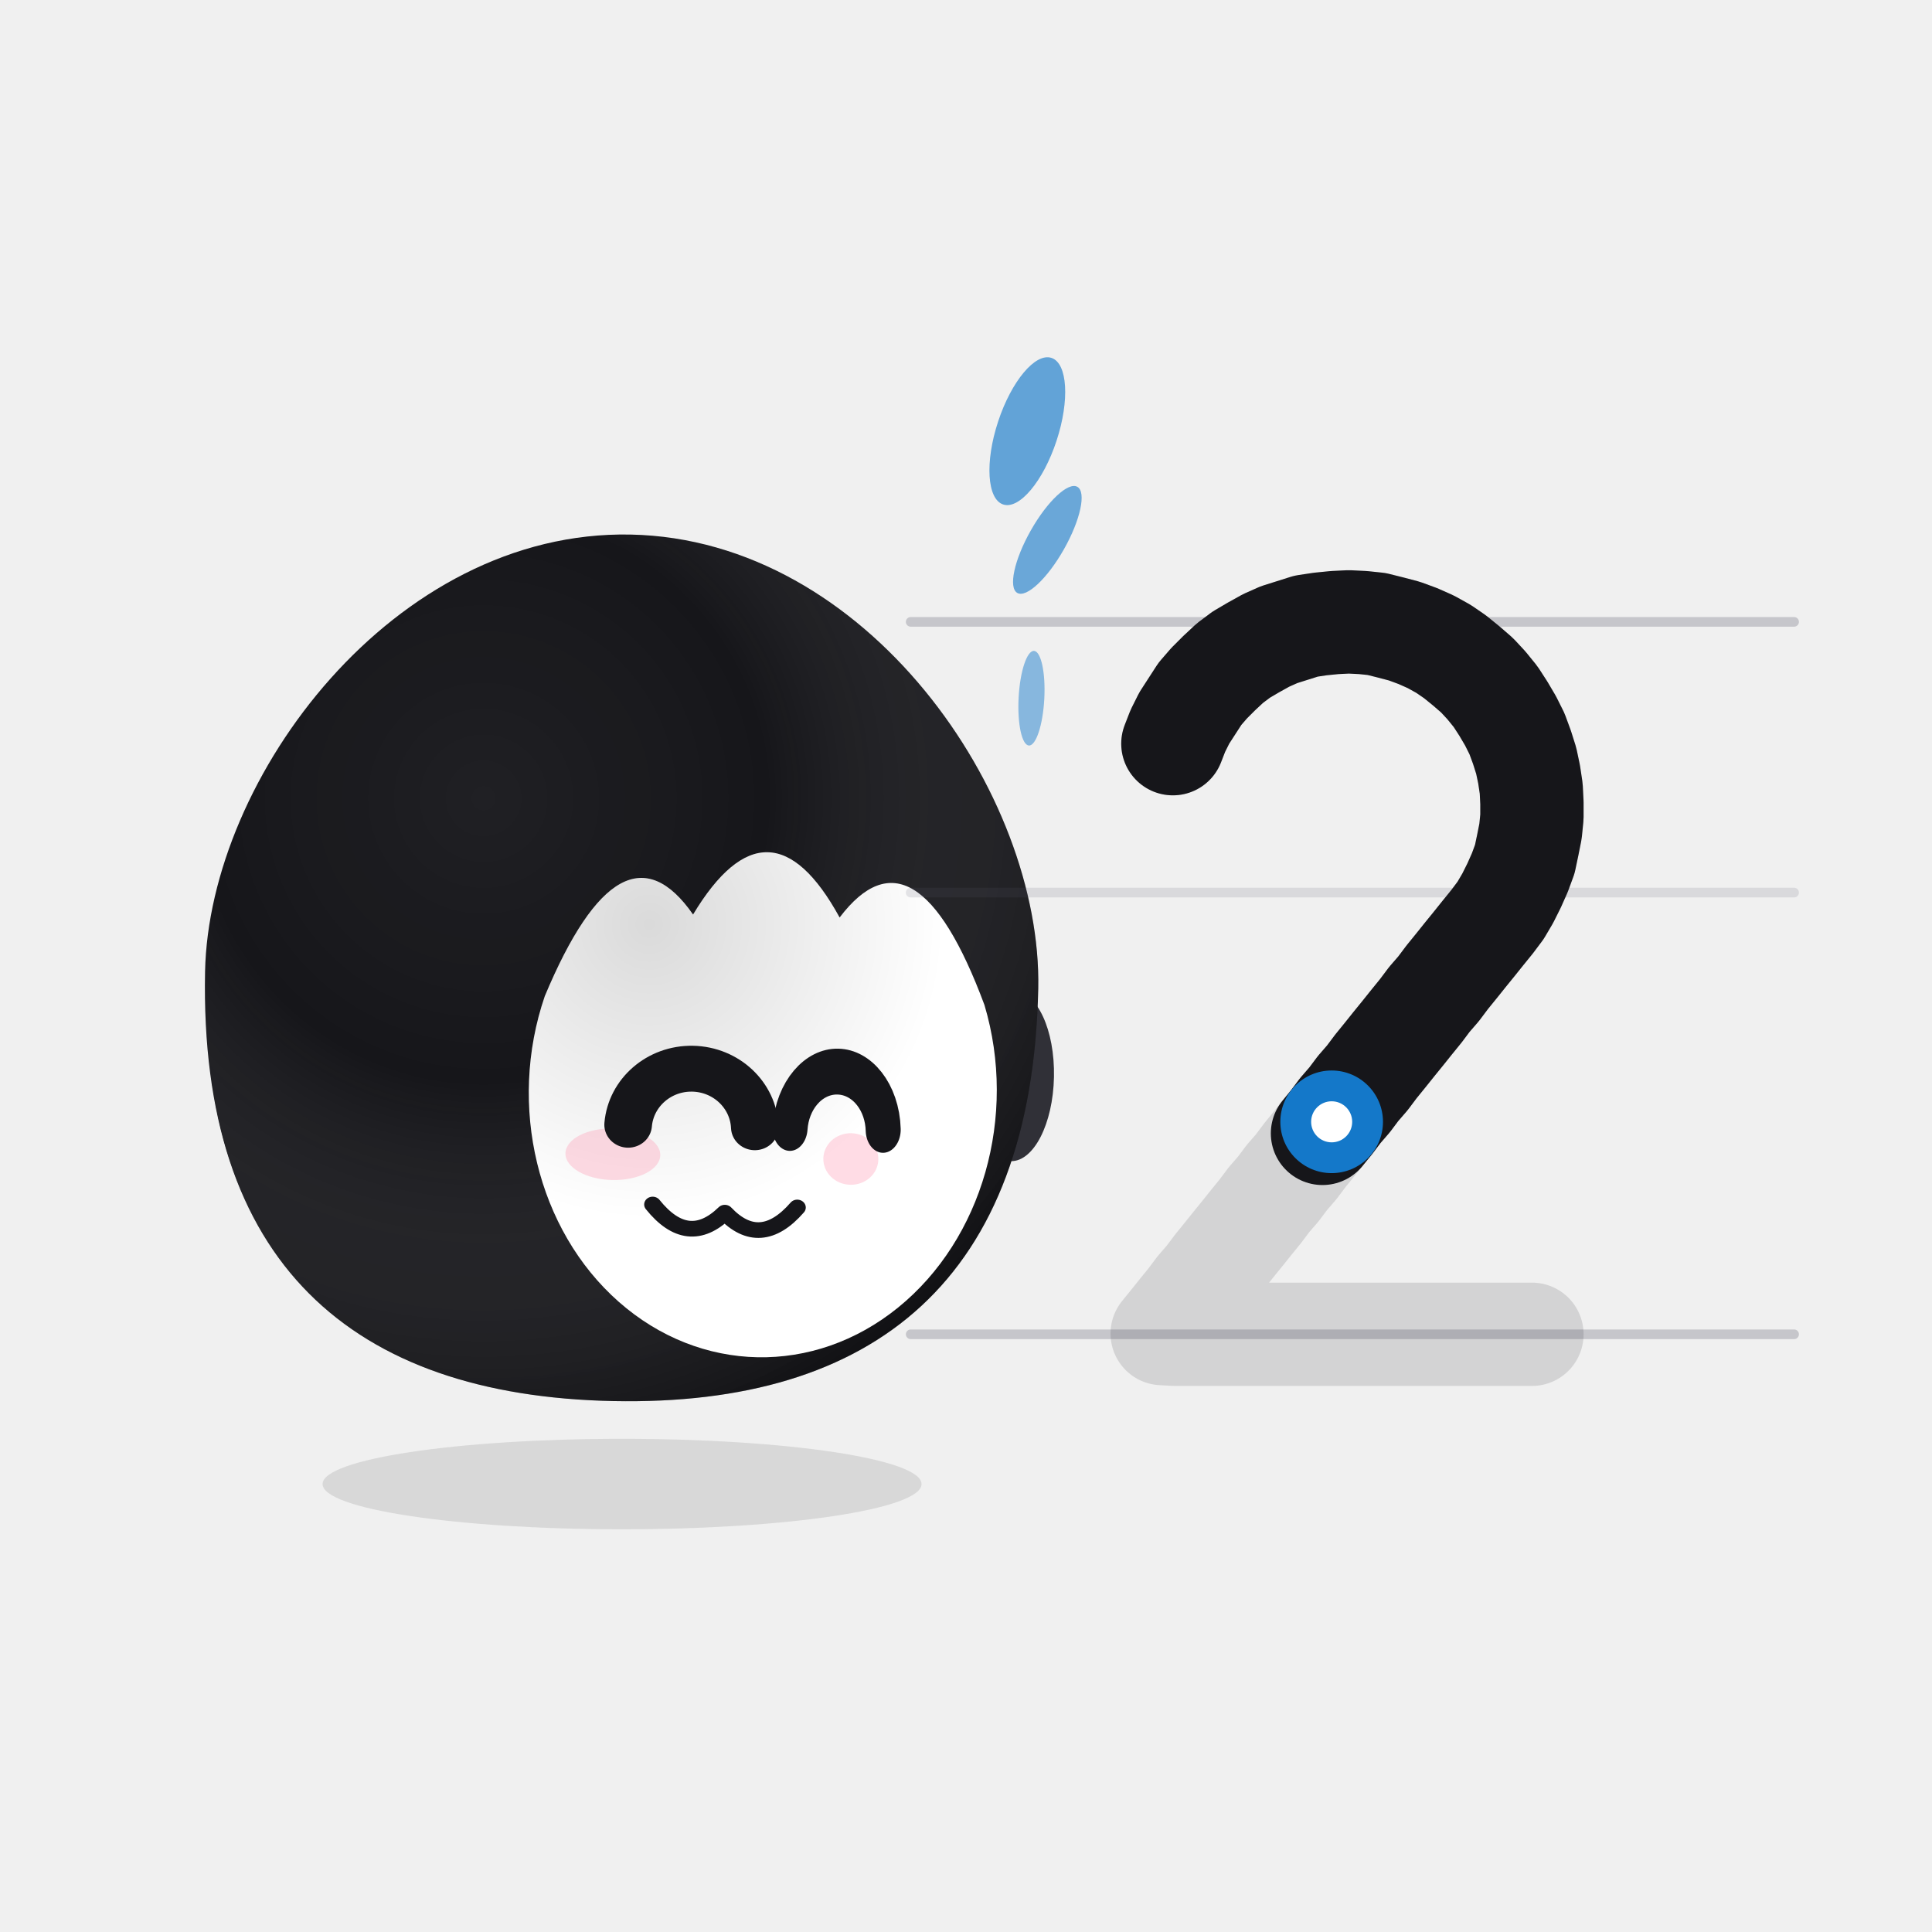
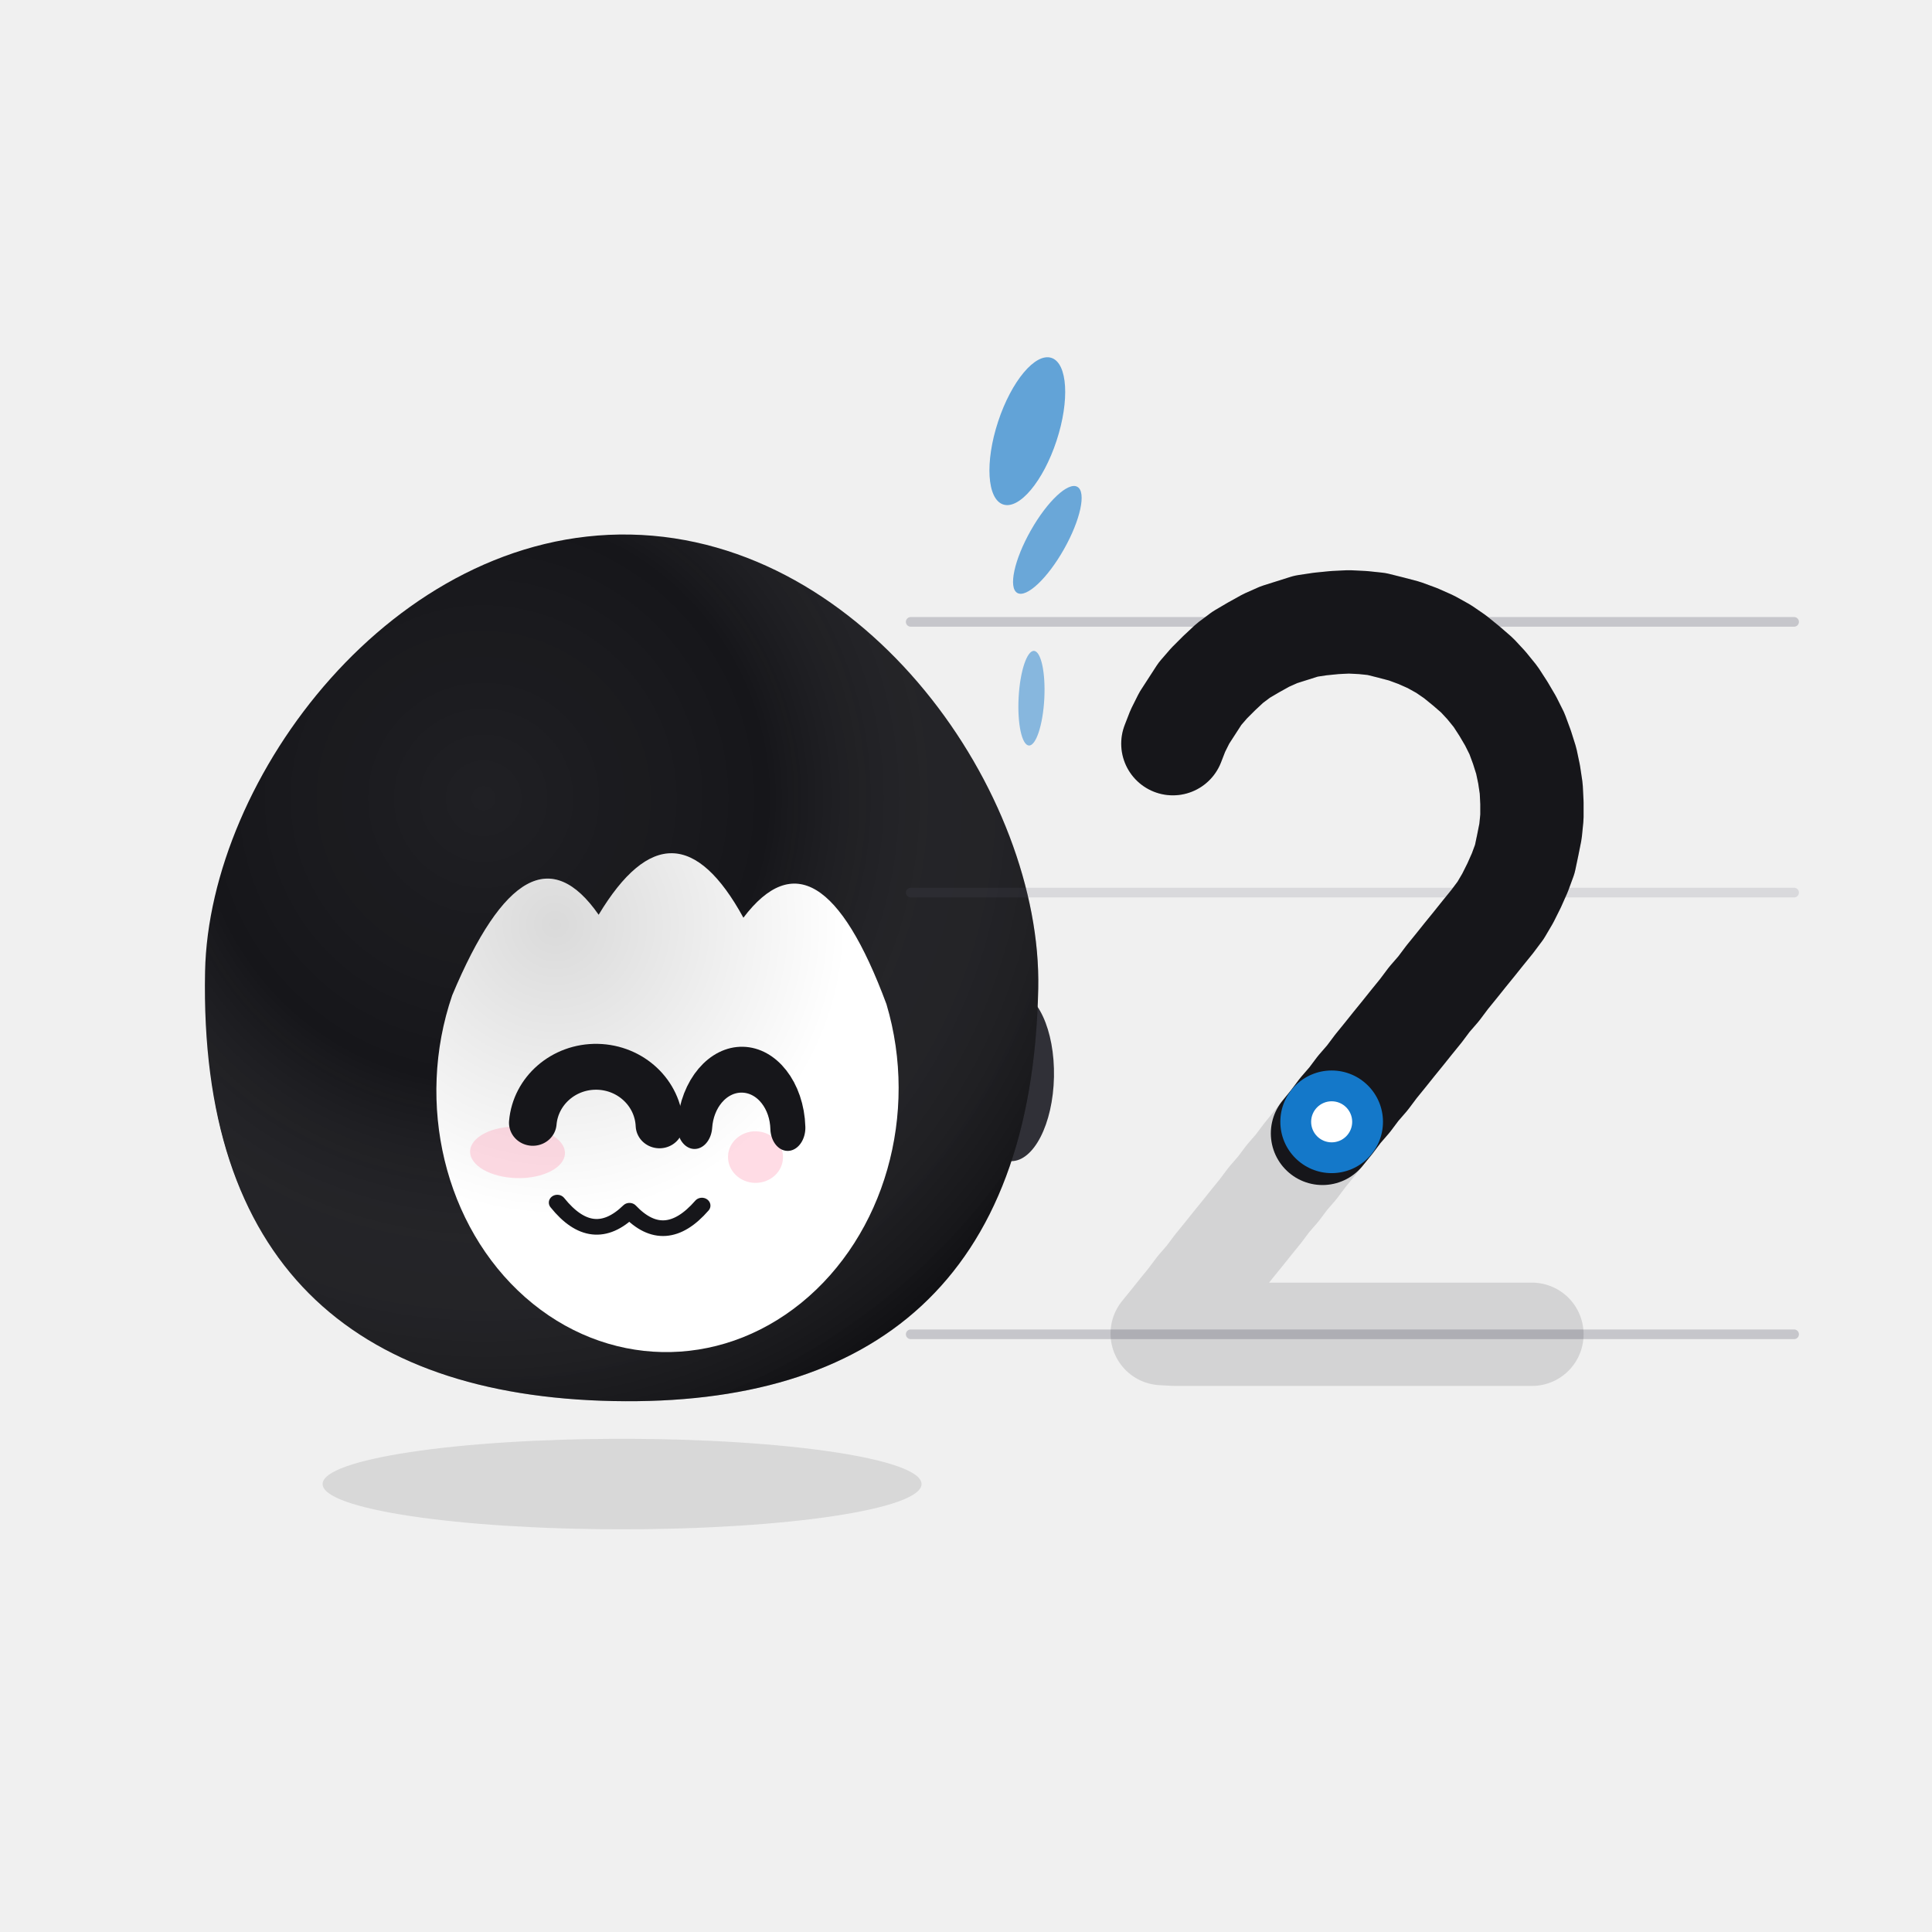
<svg xmlns="http://www.w3.org/2000/svg" width="320" height="320" viewBox="0 0 320 320">
  <defs>
    <radialGradient id="bg0" gradientUnits="userSpaceOnUse" cx="-34" cy="-40" r="162" fx="-34" fy="-40">
      <stop offset="0" stop-color="rgba(255,255,255,0.043)" />
      <stop offset="0.42" stop-color="rgba(255,255,255,0)" />
      <stop offset="1" stop-color="rgba(0,0,0,0.272)" />
    </radialGradient>
    <clipPath id="bc1">
      <path d="M0 -102.44C55.94 -102.44 98.5 -43.025 98.5 2.868C98.5 71.708 61.733 102.44 0 102.44C-61.733 102.44 -98.5 71.708 -98.5 2.868C-98.5 -43.025 -55.94 -102.44 0 -102.44ZM-6.7 -95.677C45.325 -95.677 84.905 -39.232 84.905 4.366C84.905 69.764 50.713 98.959 -6.7 98.959C-64.112 98.959 -98.305 69.764 -98.305 4.366C-98.305 -39.232 -58.724 -95.677 -6.7 -95.677Z" transform="matrix(0.69 0.014 -0.014 0.69 103.007 160.301)" />
    </clipPath>
    <clipPath id="bc2">
-       <path d="M87.175 7.159C95.66 33.648 87.841 63.326 67.94 80.16C48.04 96.993 20.775 96.993 0.874 80.16C-19.026 63.326 -26.846 33.648 -18.36 7.159Q-0.771 -37.361 16.818 -13.13Q34.407 -43.756 51.996 -13.13Q69.586 -37.361 87.175 7.159Z" transform="matrix(0.69 0.014 -0.014 0.69 103.007 160.301)" />
+       <path d="M63.653 7.427C72.034 33.591 64.311 62.903 44.655 79.53C24.999 96.157 -1.93 96.157 -21.586 79.53C-41.241 62.903 -48.965 33.591 -40.584 7.427Q-23.211 -36.544 -5.838 -12.612Q11.535 -42.861 28.908 -12.612Q46.28 -36.544 63.653 7.427Z" transform="matrix(0.69 0.014 -0.014 0.69 103.007 160.301)" />
    </clipPath>
-     <radialGradient id="bg1" gradientUnits="userSpaceOnUse" cx="6.33" cy="-10.578" r="118.038" fx="6.33" fy="-10.578">
+     <radialGradient id="bg1" gradientUnits="userSpaceOnUse" cx="-16.197" cy="-10.091" r="116.586" fx="-16.197" fy="-10.091">
      <stop offset="0" stop-color="rgba(0,0,0,0.146)" />
      <stop offset="0.6" stop-color="rgba(0,0,0,0)" />
    </radialGradient>
    <clipPath id="bc3">
-       <path d="M87.175 7.159C95.66 33.648 87.841 63.326 67.94 80.16C48.04 96.993 20.775 96.993 0.874 80.16C-19.026 63.326 -26.846 33.648 -18.36 7.159Q-0.771 -37.361 16.818 -13.13Q34.407 -43.756 51.996 -13.13Q69.586 -37.361 87.175 7.159Z" transform="matrix(0.69 0.014 -0.014 0.69 103.007 160.301)" />
+       <path d="M63.653 7.427C72.034 33.591 64.311 62.903 44.655 79.53C24.999 96.157 -1.93 96.157 -21.586 79.53C-41.241 62.903 -48.965 33.591 -40.584 7.427Q-23.211 -36.544 -5.838 -12.612Q11.535 -42.861 28.908 -12.612Q46.28 -36.544 63.653 7.427Z" transform="matrix(0.69 0.014 -0.014 0.69 103.007 160.301)" />
    </clipPath>
    <clipPath id="bc4">
-       <path d="M87.175 7.159C95.66 33.648 87.841 63.326 67.94 80.16C48.04 96.993 20.775 96.993 0.874 80.16C-19.026 63.326 -26.846 33.648 -18.36 7.159Q-0.771 -37.361 16.818 -13.13Q34.407 -43.756 51.996 -13.13Q69.586 -37.361 87.175 7.159Z" transform="matrix(0.69 0.014 -0.014 0.69 103.007 160.301)" />
+       <path d="M63.653 7.427C72.034 33.591 64.311 62.903 44.655 79.53C24.999 96.157 -1.93 96.157 -21.586 79.53C-41.241 62.903 -48.965 33.591 -40.584 7.427Q-23.211 -36.544 -5.838 -12.612Q11.535 -42.861 28.908 -12.612Q46.28 -36.544 63.653 7.427Z" transform="matrix(0.69 0.014 -0.014 0.69 103.007 160.301)" />
    </clipPath>
  </defs>
  <path d="M-10.812 126C-10.812 132.075 -43.422 137 -83.649 137C-123.875 137 -156.486 132.075 -156.486 126C-156.486 119.925 -123.875 115 -83.649 115C-43.422 115 -10.812 119.925 -10.812 126" fill="rgba(22,22,26,0.13)" fill-opacity="0.862" transform="matrix(0.681 0 0 0.681 160 160)" />
  <path d="M-10.215 -10.816C-8.289 -8.119 -9.498 -3.956 -12.914 -1.517C-16.33 0.922 -20.66 0.713 -22.585 -1.984C-24.511 -4.681 -23.302 -8.844 -19.886 -11.283C-16.47 -13.722 -12.14 -13.513 -10.215 -10.816" fill="#2A2A31" fill-opacity="0.963" transform="matrix(0.399 0.008 -0.014 0.69 167.708 178.25)" />
  <path d="M17.2 0C17.2 11.267 9.499 20.4 0 20.4C-9.499 20.4 -17.2 11.267 -17.2 0C-17.2 -11.267 -9.499 -20.4 0 -20.4C9.499 -20.4 17.2 -11.267 17.2 0" fill="#2A2A31" fill-opacity="0.963" transform="matrix(0.399 0.008 -0.014 0.69 167.708 178.25)" />
  <path d="M-6.7 -97.159C46.117 -97.159 86.3 -39.855 86.3 4.408C86.3 70.801 51.587 100.441 -6.7 100.441C-64.986 100.441 -99.7 70.801 -99.7 4.408C-99.7 -39.855 -59.516 -97.159 -6.7 -97.159Z" fill="#16161A" transform="matrix(0.69 0.014 -0.014 0.69 103.007 160.301)" />
  <path d="M0 -104C56.792 -104 100 -43.68 100 2.912C100 72.8 62.674 104 0 104C-62.674 104 -100 72.8 -100 2.912C-100 -43.68 -56.792 -104 0 -104Z" fill="#16161A" transform="matrix(0.69 0.014 -0.014 0.69 103.007 160.301)" />
  <path d="M0 -104C56.792 -104 100 -43.68 100 2.912C100 72.8 62.674 104 0 104C-62.674 104 -100 72.8 -100 2.912C-100 -43.68 -56.792 -104 0 -104ZM-6.7 -97.159C46.117 -97.159 86.3 -39.855 86.3 4.408C86.3 70.801 51.587 100.441 -6.7 100.441C-64.986 100.441 -99.7 70.801 -99.7 4.408C-99.7 -39.855 -59.516 -97.159 -6.7 -97.159Z" fill="url(#bg0)" transform="matrix(0.69 0.014 -0.014 0.69 103.007 160.301)" />
  <g clip-path="url(#bc1)">
-     <path d="M87.175 7.159C95.66 33.648 87.841 63.326 67.94 80.16C48.04 96.993 20.775 96.993 0.874 80.16C-19.026 63.326 -26.846 33.648 -18.36 7.159Q-0.771 -37.361 16.818 -13.13Q34.407 -43.756 51.996 -13.13Q69.586 -37.361 87.175 7.159Z" fill="#FFFFFF" transform="matrix(0.69 0.014 -0.014 0.69 103.007 160.301)" />
+     <path d="M63.653 7.427C72.034 33.591 64.311 62.903 44.655 79.53C24.999 96.157 -1.93 96.157 -21.586 79.53C-41.241 62.903 -48.965 33.591 -40.584 7.427Q-23.211 -36.544 -5.838 -12.612Q11.535 -42.861 28.908 -12.612Q46.28 -36.544 63.653 7.427Z" fill="#FFFFFF" transform="matrix(0.69 0.014 -0.014 0.69 103.007 160.301)" />
    <g clip-path="url(#bc2)">
-       <path d="M87.175 7.159C95.66 33.648 87.841 63.326 67.94 80.16C48.04 96.993 20.775 96.993 0.874 80.16C-19.026 63.326 -26.846 33.648 -18.36 7.159Q-0.771 -37.361 16.818 -13.13Q34.407 -43.756 51.996 -13.13Q69.586 -37.361 87.175 7.159Z" fill="url(#bg1)" transform="matrix(0.69 0.014 -0.014 0.69 103.007 160.301)" />
+       <path d="M63.653 7.427C72.034 33.591 64.311 62.903 44.655 79.53C24.999 96.157 -1.93 96.157 -21.586 79.53C-41.241 62.903 -48.965 33.591 -40.584 7.427Q-23.211 -36.544 -5.838 -12.612Q11.535 -42.861 28.908 -12.612Q46.28 -36.544 63.653 7.427Z" fill="url(#bg1)" transform="matrix(0.69 0.014 -0.014 0.69 103.007 160.301)" />
    </g>
    <g clip-path="url(#bc3)">
-       <path d="M11.5 0C11.5 3.866 6.351 7 0 7C-6.351 7 -11.5 3.866 -11.5 0C-11.5 -3.866 -6.351 -7 0 -7C6.351 -7 11.5 -3.866 11.5 0" fill="rgba(255,138,168,0.42)" fill-opacity="0.7" transform="matrix(0.683 0.014 -0.012 0.61 101.509 191.18)" />
-       <path d="M11.5 0C11.5 3.866 6.351 7 0 7C-6.351 7 -11.5 3.866 -11.5 0C-11.5 -3.866 -6.351 -7 0 -7C6.351 -7 11.5 -3.866 11.5 0" fill="rgba(255,138,168,0.42)" fill-opacity="0.7" transform="matrix(0.396 0.008 -0.012 0.61 140.926 191.967)" />
+       <path d="M11.5 0C11.5 3.866 6.351 7 0 7C-6.351 7 -11.5 3.866 -11.5 0C-11.5 -3.866 -6.351 -7 0 -7C6.351 -7 11.5 -3.866 11.5 0" fill="rgba(255,138,168,0.42)" fill-opacity="0.7" transform="matrix(0.683 0.014 -0.012 0.61 85.718 190.864)" />
+       <path d="M11.5 0C11.5 3.866 6.351 7 0 7C-6.351 7 -11.5 3.866 -11.5 0C-11.5 -3.866 -6.351 -7 0 -7C6.351 -7 11.5 -3.866 11.5 0" fill="rgba(255,138,168,0.42)" fill-opacity="0.7" transform="matrix(0.396 0.008 -0.012 0.61 125.135 191.652)" />
    </g>
    <g clip-path="url(#bc4)">
-       <path d="M-15.968 -1.005C-15.438 -9.434 -8.446 -16 0 -16C8.446 -16 15.438 -9.434 15.968 -1.005" fill="none" stroke="#16161A" stroke-width="12" stroke-linecap="round" stroke-linejoin="round" transform="matrix(0.657 0.013 -0.013 0.633 114.517 187.138)" />
-       <path d="M-15.968 -1.005C-15.438 -9.434 -8.446 -16 0 -16C8.446 -16 15.438 -9.434 15.968 -1.005" fill="none" stroke="#16161A" stroke-width="12" stroke-linecap="round" stroke-linejoin="round" transform="matrix(0.483 0.01 -0.013 0.633 138.561 187.618)" />
-       <path d="M-20.4 -3.57Q-10.2 9.69 0 -1.53Q10.2 9.69 20.4 -3.57" fill="none" stroke="#16161A" stroke-width="4.8" stroke-linecap="round" stroke-linejoin="round" transform="matrix(0.587 0.012 -0.011 0.54 120.04 201.678)" />
+       <path d="M-15.968 -1.005C-15.438 -9.434 -8.446 -16 0 -16C8.446 -16 15.438 -9.434 15.968 -1.005" fill="none" stroke="#16161A" stroke-width="12" stroke-linecap="round" stroke-linejoin="round" transform="matrix(0.657 0.013 -0.013 0.633 98.726 186.822)" />
+       <path d="M-15.968 -1.005C-15.438 -9.434 -8.446 -16 0 -16C8.446 -16 15.438 -9.434 15.968 -1.005" fill="none" stroke="#16161A" stroke-width="12" stroke-linecap="round" stroke-linejoin="round" transform="matrix(0.483 0.01 -0.013 0.633 122.77 187.303)" />
+       <path d="M-20.4 -3.57Q-10.2 9.69 0 -1.53Q10.2 9.69 20.4 -3.57" fill="none" stroke="#16161A" stroke-width="4.8" stroke-linecap="round" stroke-linejoin="round" transform="matrix(0.587 0.012 -0.011 0.54 104.249 201.363)" />
    </g>
  </g>
  <path d="M7.376 0C7.376 10.22 4.073 18.505 0 18.505C-4.073 18.505 -7.376 10.22 -7.376 0C-7.376 -10.22 -4.073 -18.505 0 -18.505C4.073 -18.505 7.376 -10.22 7.376 0" fill="#1478C9" fill-opacity="0.644" transform="matrix(0.656 0.216 -0.216 0.656 170.156 71.417)" />
  <path d="M4.57 0C4.57 8.077 2.524 14.624 0 14.624C-2.524 14.624 -4.57 8.077 -4.57 0C-4.57 -8.077 -2.524 -14.624 0 -14.624C2.524 -14.624 4.57 -8.077 4.57 0" fill="#1478C9" fill-opacity="0.608" transform="matrix(0.601 0.34 -0.34 0.601 173.473 89.422)" />
  <path d="M3.081 0C3.081 6.271 1.701 11.355 0 11.355C-1.701 11.355 -3.081 6.271 -3.081 0C-3.081 -6.271 -1.701 -11.355 0 -11.355C1.701 -11.355 3.081 -6.271 3.081 0" fill="#1478C9" fill-opacity="0.476" transform="matrix(0.69 0.037 -0.037 0.69 170.842 115.645)" />
  <path d="M-73.16 -59L73.16 -59" fill="none" stroke="#5C5C6E" stroke-width="1.6" stroke-linecap="round" stroke-linejoin="round" stroke-opacity="0.28" transform="matrix(1 0 0 1 224 162)" />
  <path d="M-73.16 -14.16L73.16 -14.16" fill="none" stroke="#5C5C6E" stroke-width="1.6" stroke-linecap="round" stroke-linejoin="round" stroke-opacity="0.15" transform="matrix(1 0 0 1 224 162)" />
  <path d="M-73.16 59L73.16 59" fill="none" stroke="#5C5C6E" stroke-width="1.6" stroke-linecap="round" stroke-linejoin="round" stroke-opacity="0.28" transform="matrix(1 0 0 1 224 162)" />
  <path d="M-0.252 -0.329L-0.245 -0.347L-0.236 -0.365L-0.225 -0.382L-0.214 -0.399L-0.201 -0.414L-0.187 -0.428L-0.172 -0.442L-0.156 -0.454L-0.139 -0.464L-0.121 -0.474L-0.103 -0.482L-0.084 -0.488L-0.065 -0.494L-0.045 -0.497L-0.025 -0.499L-0.005 -0.5L0.015 -0.499L0.034 -0.497L0.054 -0.492L0.073 -0.487L0.092 -0.48L0.11 -0.472L0.128 -0.462L0.144 -0.451L0.16 -0.438L0.175 -0.425L0.188 -0.411L0.201 -0.395L0.212 -0.378L0.222 -0.361L0.231 -0.343L0.238 -0.324L0.244 -0.305L0.248 -0.286L0.251 -0.266L0.252 -0.246L0.252 -0.226L0.25 -0.206L0.246 -0.186L0.242 -0.167L0.235 -0.148L0.227 -0.13L0.218 -0.112L0.208 -0.095L0.196 -0.079L0.183 -0.063L0.171 -0.048L0.158 -0.032L0.146 -0.017L0.133 -0.001L0.121 0.015L0.108 0.03L0.096 0.046L0.083 0.062L0.071 0.077L0.058 0.093L0.046 0.108L0.033 0.124L0.021 0.14L0.008 0.155L-0.004 0.171L-0.017 0.186L-0.029 0.202L-0.042 0.218L-0.054 0.233L-0.067 0.249L-0.079 0.265L-0.092 0.28L-0.104 0.296L-0.117 0.311L-0.129 0.327L-0.142 0.343L-0.154 0.358L-0.167 0.374L-0.179 0.389L-0.192 0.405L-0.204 0.421L-0.217 0.436L-0.229 0.452L-0.242 0.468L-0.254 0.483L-0.267 0.499L-0.249 0.5L-0.229 0.5L-0.209 0.5L-0.189 0.5L-0.169 0.5L-0.149 0.5L-0.129 0.5L-0.109 0.5L-0.089 0.5L-0.069 0.5L-0.049 0.5L-0.029 0.5L-0.009 0.5L0.011 0.5L0.031 0.5L0.051 0.5L0.071 0.5L0.091 0.5L0.111 0.5L0.131 0.5L0.151 0.5L0.171 0.5L0.191 0.5L0.211 0.5L0.231 0.5L0.251 0.5L0.252 0.5" fill="none" stroke="rgba(22,22,26,0.13)" stroke-width="0.145" stroke-linecap="round" stroke-linejoin="round" transform="matrix(118 0 0 118 224 162)" />
  <path d="M-0.252 -0.329L-0.245 -0.347L-0.236 -0.365L-0.225 -0.382L-0.214 -0.399L-0.201 -0.414L-0.187 -0.428L-0.172 -0.442L-0.156 -0.454L-0.139 -0.464L-0.121 -0.474L-0.103 -0.482L-0.084 -0.488L-0.065 -0.494L-0.045 -0.497L-0.025 -0.499L-0.005 -0.5L0.015 -0.499L0.034 -0.497L0.054 -0.492L0.073 -0.487L0.092 -0.48L0.11 -0.472L0.128 -0.462L0.144 -0.451L0.16 -0.438L0.175 -0.425L0.188 -0.411L0.201 -0.395L0.212 -0.378L0.222 -0.361L0.231 -0.343L0.238 -0.324L0.244 -0.305L0.248 -0.286L0.251 -0.266L0.252 -0.246L0.252 -0.226L0.25 -0.206L0.246 -0.186L0.242 -0.167L0.235 -0.148L0.227 -0.13L0.218 -0.112L0.208 -0.095L0.196 -0.079L0.183 -0.063L0.171 -0.048L0.158 -0.032L0.146 -0.017L0.133 -0.001L0.121 0.015L0.108 0.03L0.096 0.046L0.083 0.062L0.071 0.077L0.058 0.093L0.046 0.108L0.033 0.124L0.021 0.14L0.008 0.155L-0.004 0.171L-0.017 0.186L-0.029 0.202L-0.042 0.218L-0.029 0.202" fill="none" stroke="#16161A" stroke-width="0.145" stroke-linecap="round" stroke-linejoin="round" transform="matrix(118 0 0 118 224 162)" />
  <path d="M8.5 0C8.5 4.694 4.694 8.5 0 8.5C-4.694 8.5 -8.5 4.694 -8.5 0C-8.5 -4.694 -4.694 -8.5 0 -8.5C4.694 -8.5 8.5 -4.694 8.5 0" fill="#1478C9" transform="matrix(1 0 0 1 220.565 185.808)" />
  <path d="M3.4 0C3.4 1.878 1.878 3.4 0 3.4C-1.878 3.4 -3.4 1.878 -3.4 0C-3.4 -1.878 -1.878 -3.4 0 -3.4C1.878 -3.4 3.4 -1.878 3.4 0" fill="#FFFFFF" transform="matrix(1 0 0 1 220.565 185.808)" />
</svg>
